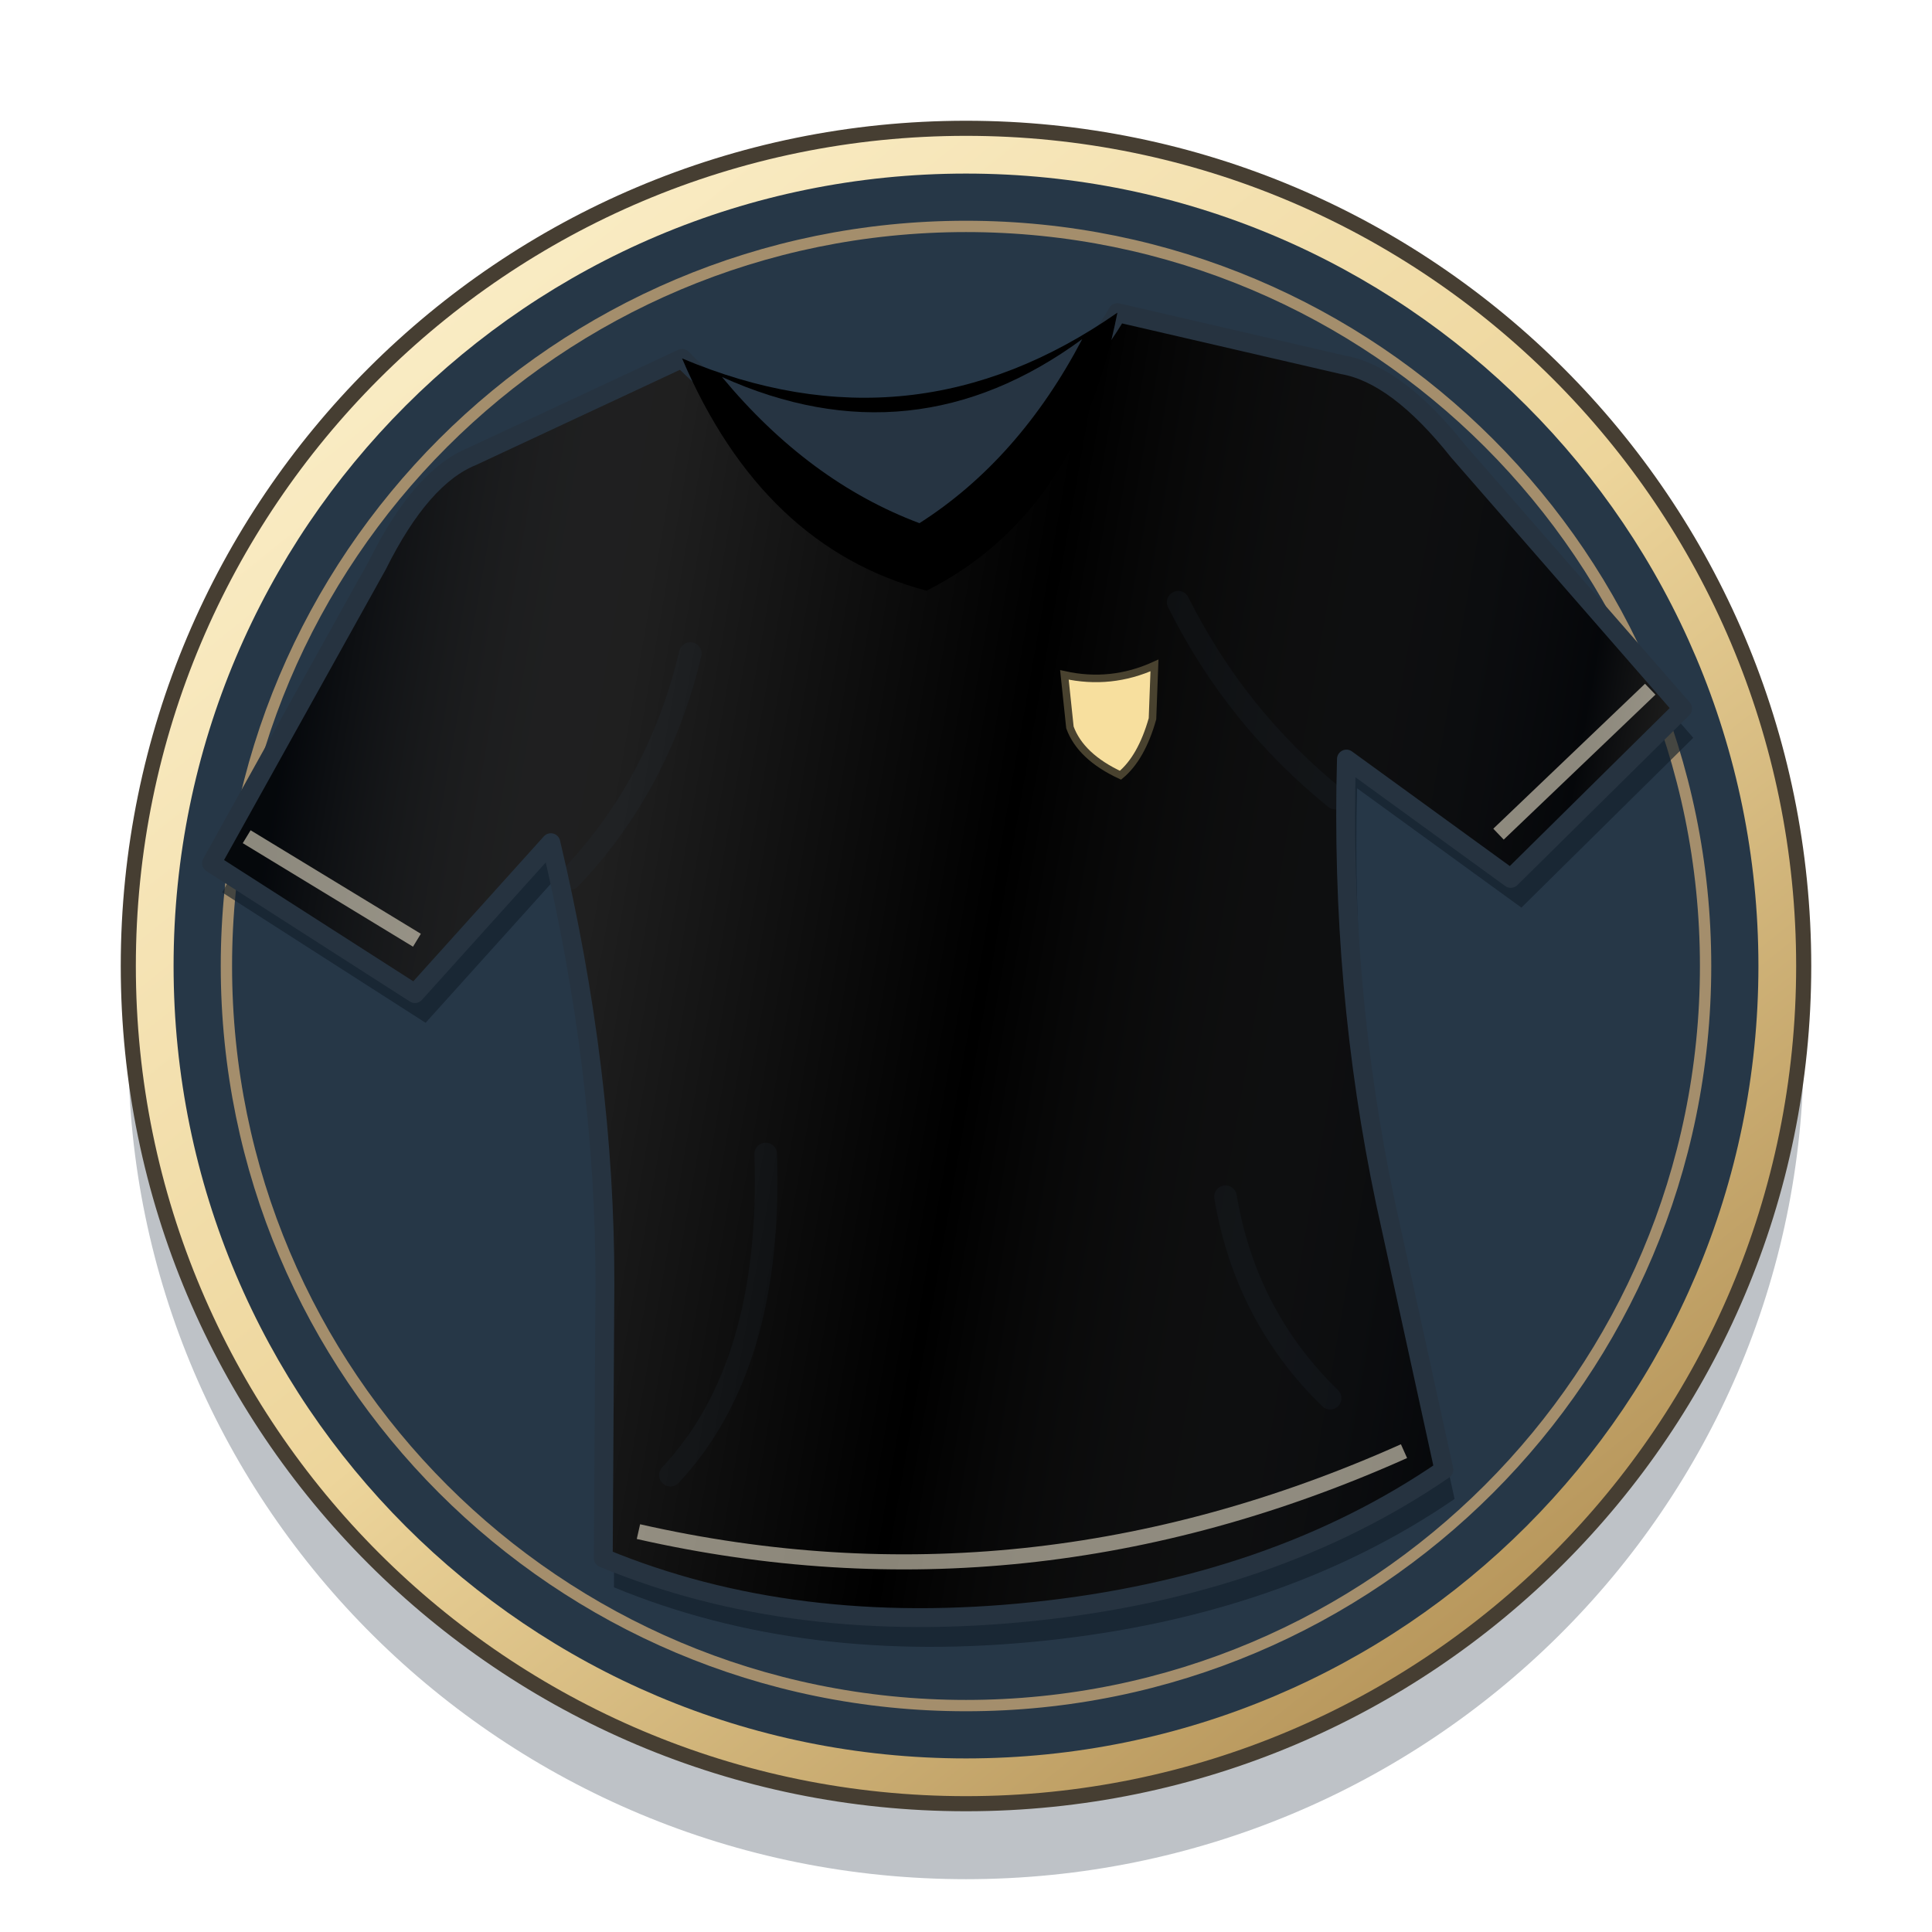
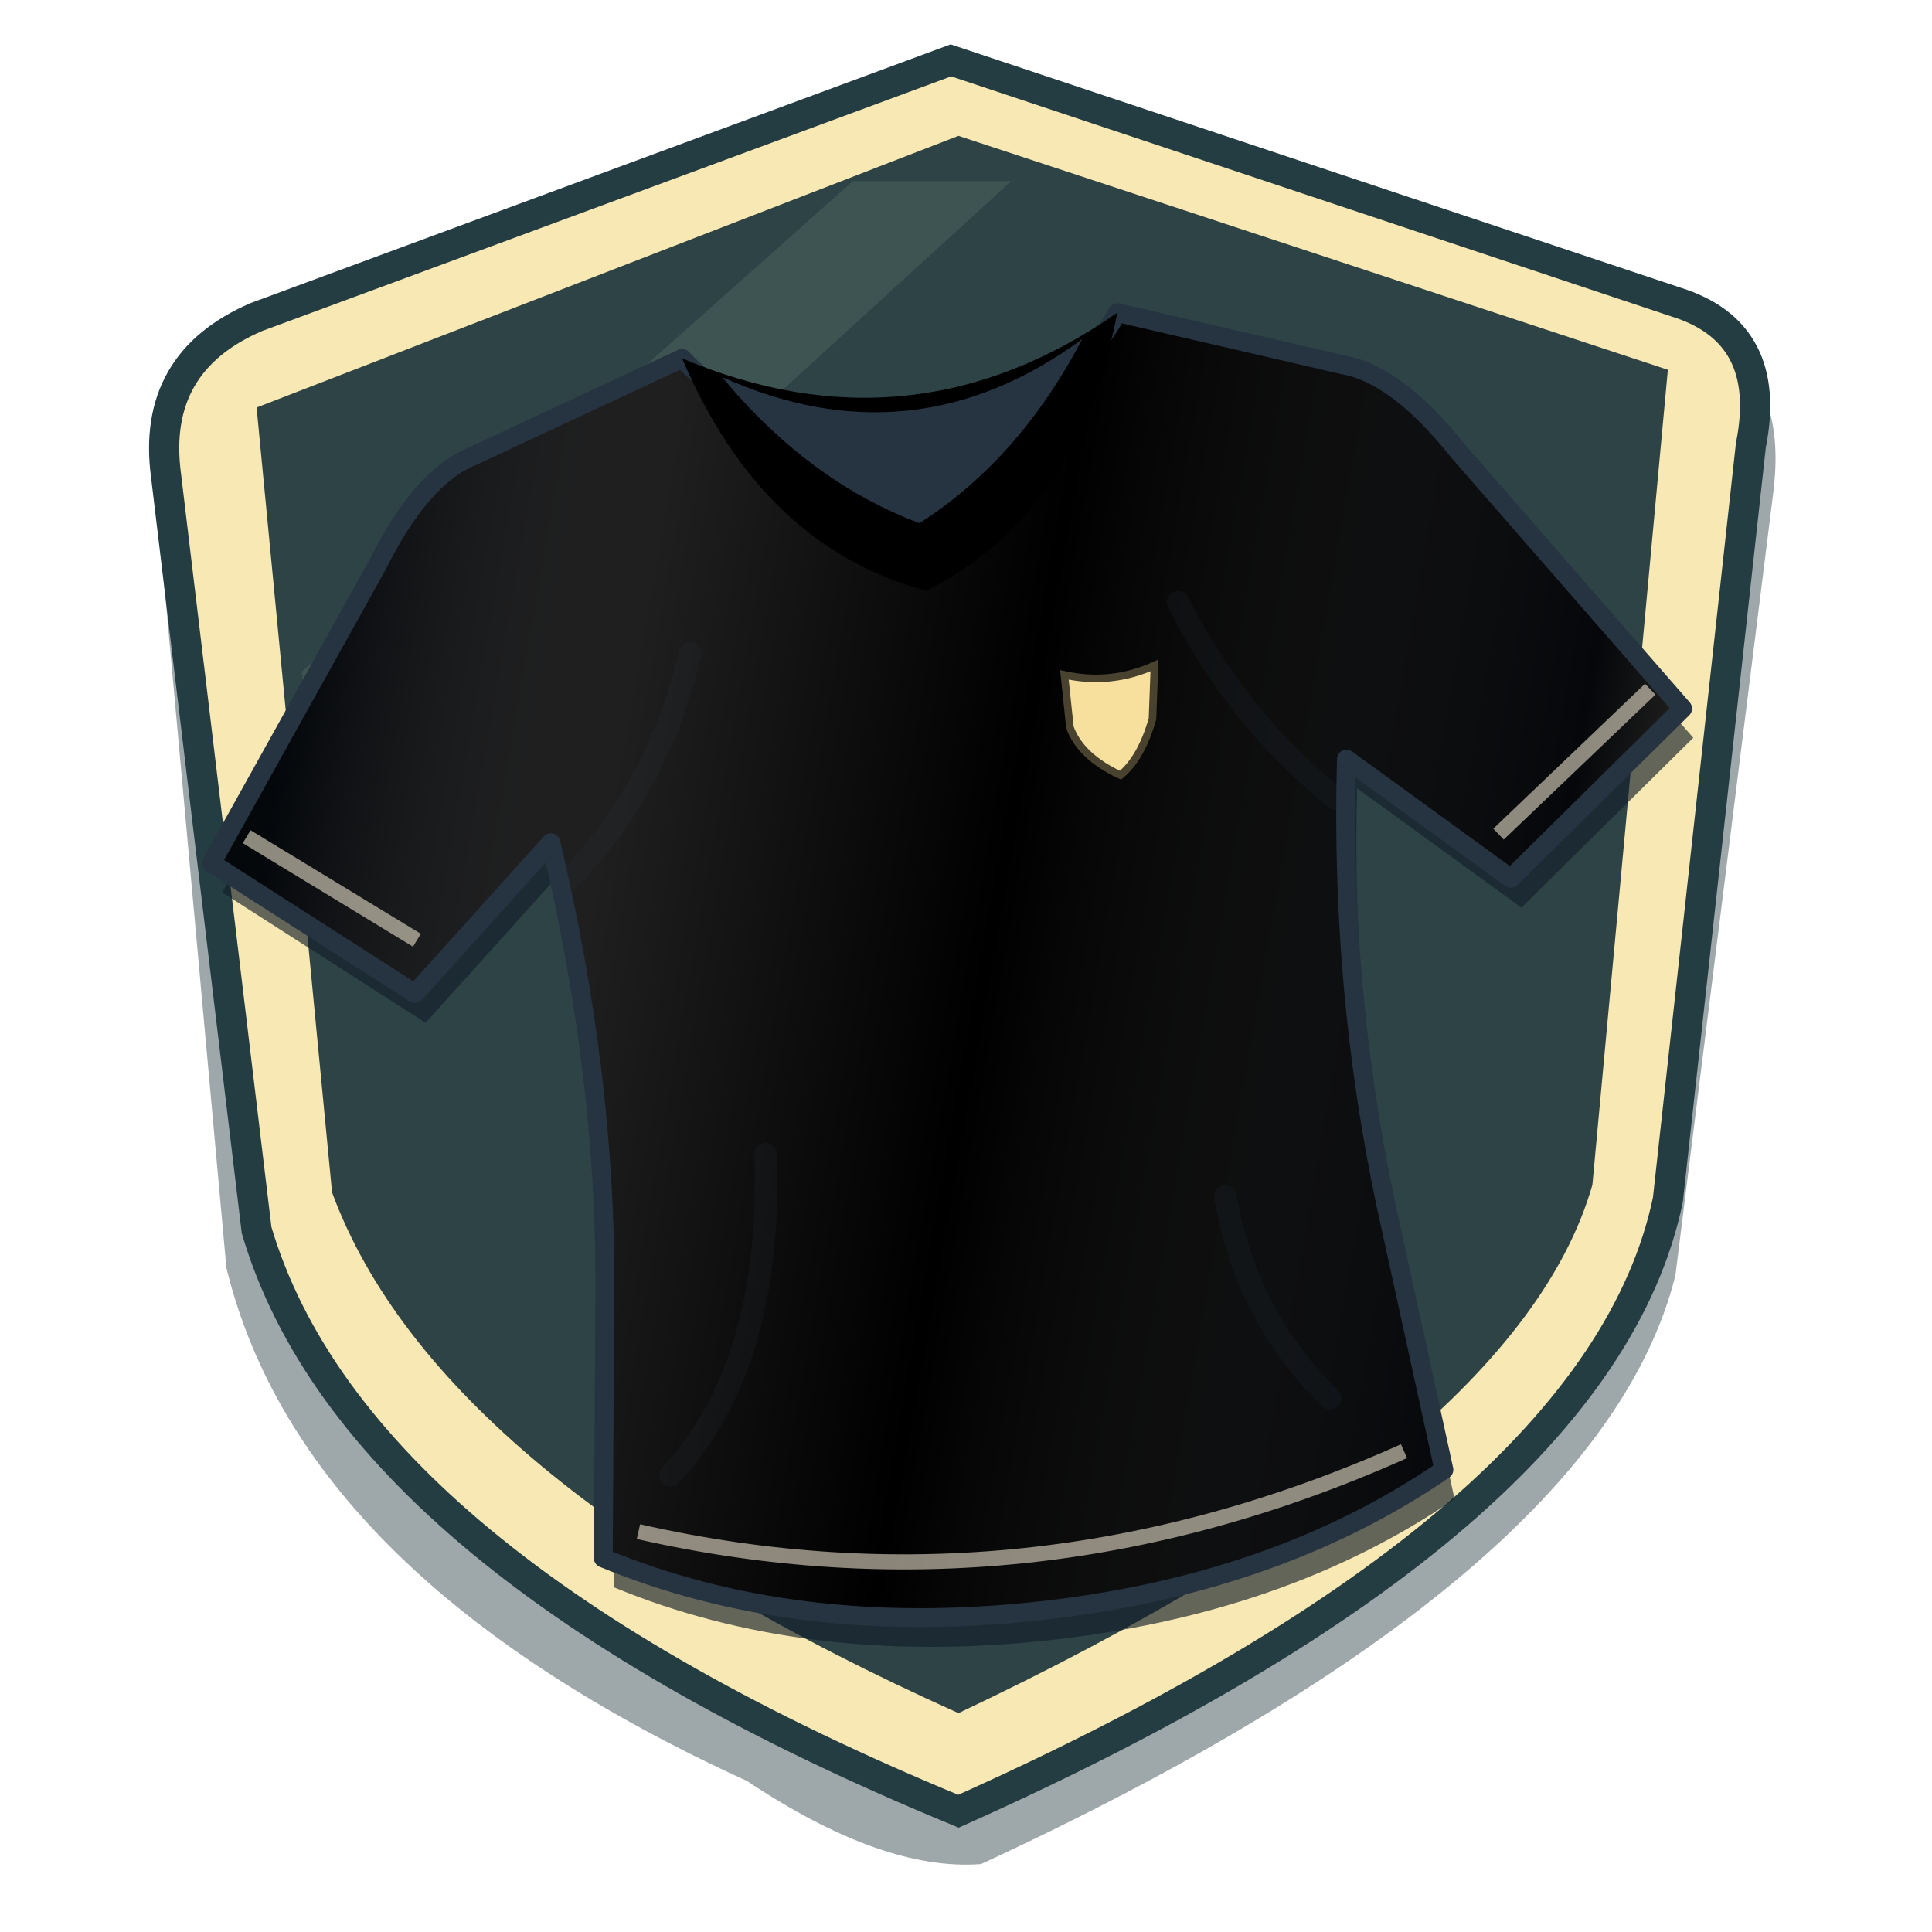
<svg xmlns="http://www.w3.org/2000/svg" viewBox="0 0 256 256" width="256" height="256">
  <defs>
    <linearGradient id="enamel" x2=".8" y2="1" gradientUnits="objectBoundingBox">
      <stop stop-color="#fff5d4" />
      <stop offset=".55" stop-color="#edd59b" />
      <stop offset="1" stop-color="#af8d52" />
    </linearGradient>
    <linearGradient id="fold" x1="0" x2="1" y1=".5" y2=".76">
      <stop stop-color="#121c2a" stop-opacity=".27" />
      <stop offset=".22" stop-color="#ffffff" stop-opacity=".12" />
      <stop offset=".48" stop-color="#ffffff" stop-opacity="0" />
      <stop offset=".84" stop-color="#1a2332" stop-opacity=".2" />
      <stop offset=".94" stop-color="#fff7e5" stop-opacity=".18" />
      <stop offset="1" stop-color="#111c2c" stop-opacity=".23" />
    </linearGradient>
    <path id="kit" d="M99 44 Q109 57 128 58 Q147 58 157 44 L186 54 Q193 56 200 67 L226 104 L201 124 L181 106 Q177 136 180 165 L184 201 Q160 214 128 214 Q96 214 72 201 L76 165 Q79 137 75 106 L55 124 L30 104 L56 67 Q63 56 70 54Z" />
    <clipPath id="cut">
      <use href="#kit" />
    </clipPath>
  </defs>
-   <ellipse cx="128" cy="139" rx="111" ry="110" fill="#142435" opacity=".28" />
-   <circle cx="128" cy="128" r="111" fill="url(#enamel)" stroke="#463e32" stroke-width="2" />
-   <circle cx="128" cy="128" r="105" fill="#263747" />
-   <circle cx="128" cy="128" r="98" fill="none" stroke="#a48e6c" stroke-width="1.5" />
+   <path d="M125 12L224 45Q237 48 235 65L222 169Q212 209 130 247Q117 248 99 236Q40 209 30 168L21 69Q18 51 34 45Z" fill="#182D33" opacity=".42" />
+   <path d="M126 8L222 40Q235 44 232 59L221 159Q212 202 127 240Q47 207 34 163L22 63Q20 48 34 42Z" fill="#F8E8B3" stroke="#233D43" stroke-width="4" />
+   <path d="M127 18L221 49L211 157Q201 192 127 227Q58 196 44 158L34 54Z" fill="#2D4345" />
+   <path d="M40 89L113 24L134 24L42 108Z" fill="#3E5453" />
  <g transform="rotate(-6 128 128)">
    <use href="#kit" transform="translate(1 4)" fill="#121e2a" opacity=".65" />
    <use href="#kit" fill="PRIMARY" />
    <g clip-path="url(#cut)" fill="SECONDARY">PATTERN</g>
    <use href="#kit" fill="url(#fold)" stroke="#263340" stroke-width="2.5" stroke-linejoin="round" />
    <path d="M99 44 Q128 60 157 44 Q149 70 128 78 Q107 70 99 44Z" fill="SECONDARY" />
    <path d="M104 47 Q128 61 152 47 Q142 62 128 69 Q114 62 104 47Z" fill="#263442" />
    <path d="M77 111 Q90 100 96 83 M179 111 Q167 99 161 83 M82 191 Q97 178 99 150 M170 190 Q160 178 159 162" fill="none" stroke="#253342" opacity=".15" stroke-width="3" stroke-linecap="round" />
    <path d="M35 101 L56 117 M200 118 L222 101 M77 198 Q127 215 179 198" fill="none" stroke="#fff5de" stroke-width="2" opacity=".54" />
    <path d="M145 91 Q151 93 157 91 L156 98 Q154 103 151 105 Q146 102 145 98Z" fill="#f7df9e" stroke="#49422f" stroke-width="1" />
  </g>
</svg>
